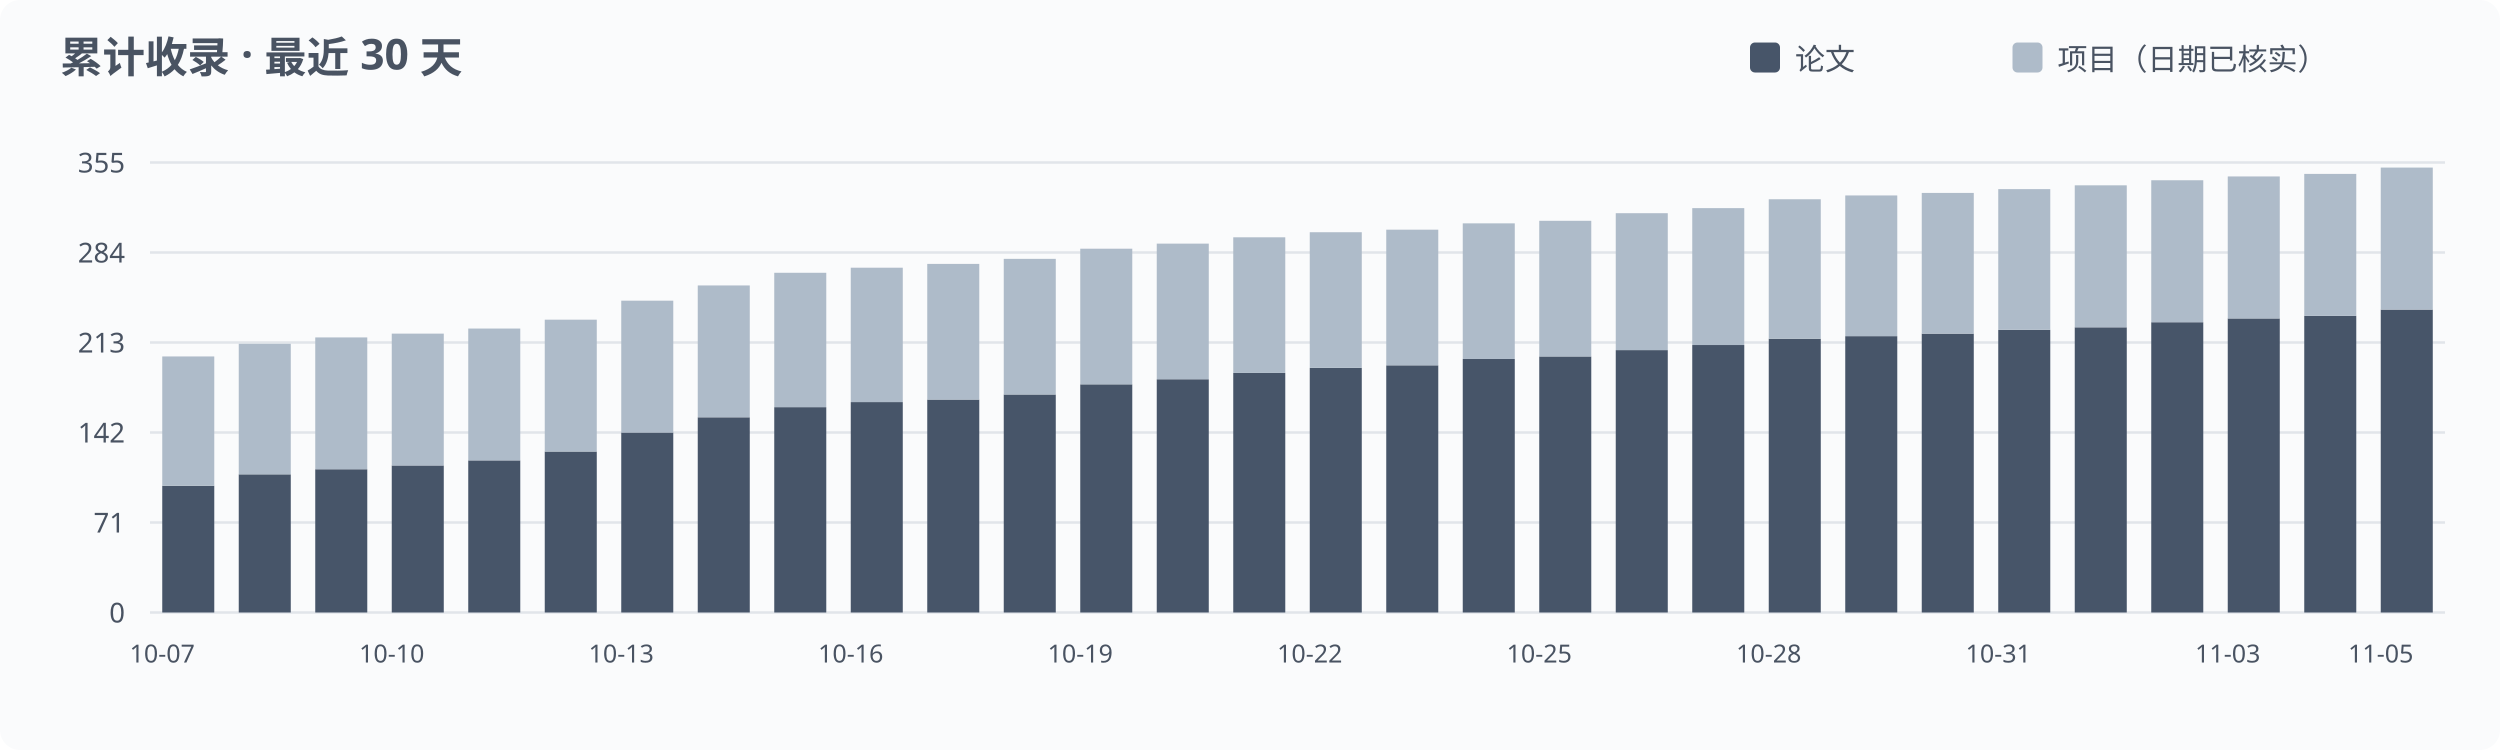
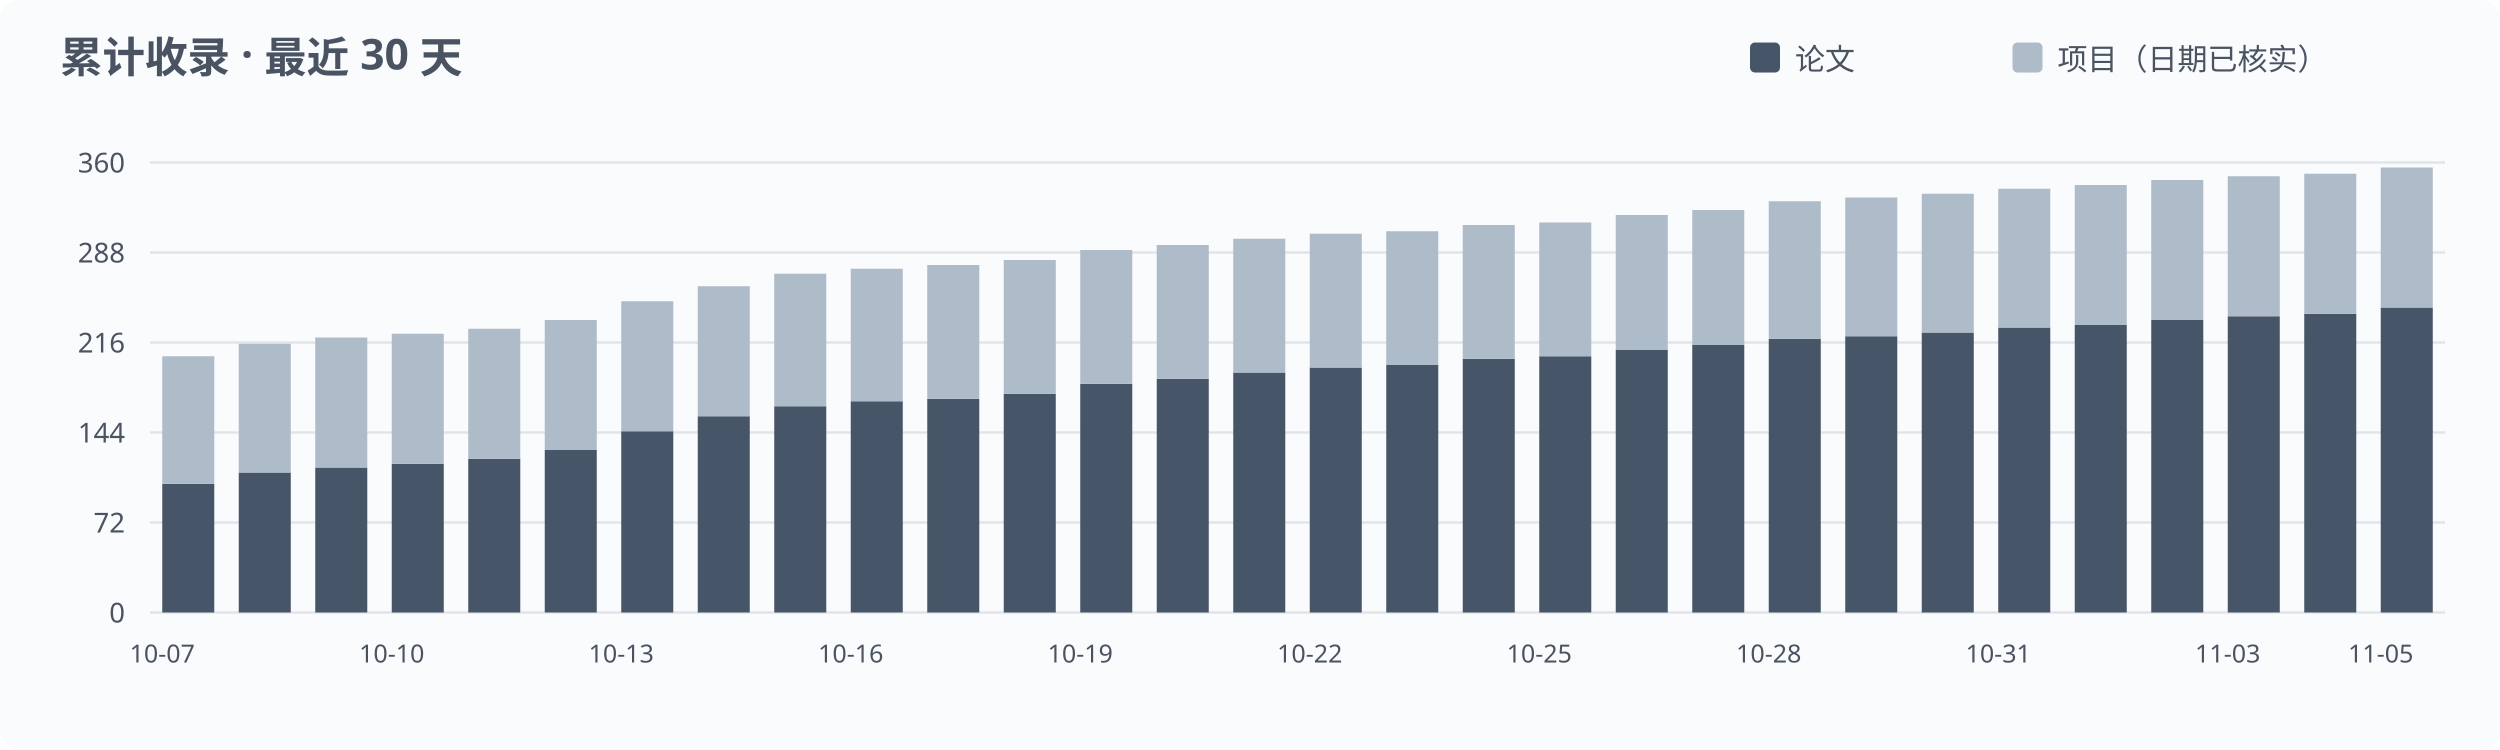
<svg xmlns="http://www.w3.org/2000/svg" width="1000" height="300" viewBox="0 0 1000 300" role="img" aria-labelledby="title desc">
  <rect width="100%" height="100%" rx="8" fill="#fafbfc" />
  <g font-family="system-ui,sans-serif" fill="#495362">
    <text x="24" y="29" font-size="17" font-weight="600">累计收录 · 最近 30 天</text>
    <rect x="700" y="17" width="12" height="12" rx="2" fill="#475569" />
    <text x="718" y="28" font-size="12">论文</text>
    <rect x="805" y="17" width="12" height="12" rx="2" fill="#aebbc9" />
    <text x="823" y="28" font-size="12">项目（日期已核实）</text>
    <path d="M60 245.0H978" stroke="#e1e5ea" />
    <text x="50" y="249.0" text-anchor="end" font-size="11">0</text>
    <path d="M60 209.0H978" stroke="#e1e5ea" />
-     <text x="50" y="213.0" text-anchor="end" font-size="11">71</text>
+     <text x="50" y="213.0" text-anchor="end" font-size="11">72</text>
    <path d="M60 173.0H978" stroke="#e1e5ea" />
-     <text x="50" y="177.0" text-anchor="end" font-size="11">142</text>
+     <text x="50" y="177.0" text-anchor="end" font-size="11">144</text>
    <path d="M60 137.0H978" stroke="#e1e5ea" />
-     <text x="50" y="141.0" text-anchor="end" font-size="11">213</text>
+     <text x="50" y="141.0" text-anchor="end" font-size="11">216</text>
    <path d="M60 101.0H978" stroke="#e1e5ea" />
-     <text x="50" y="105.0" text-anchor="end" font-size="11">284</text>
+     <text x="50" y="105.0" text-anchor="end" font-size="11">288</text>
    <path d="M60 65.0H978" stroke="#e1e5ea" />
-     <text x="50" y="69.0" text-anchor="end" font-size="11">355</text>
-     <rect x="64.90" y="194.30" width="20.81" height="50.70" fill="#475569" />
-     <rect x="64.90" y="142.58" width="20.81" height="51.72" fill="#aebbc9" />
+     <text x="50" y="69.0" text-anchor="end" font-size="11">360</text>
+     <rect x="64.90" y="193.50" width="20.81" height="51.50" fill="#475569" />
+     <rect x="64.90" y="142.50" width="20.81" height="51.00" fill="#aebbc9" />
    <text x="64.90" y="265" text-anchor="middle" font-size="10">10-07</text>
-     <rect x="95.50" y="189.73" width="20.81" height="55.27" fill="#475569" />
-     <rect x="95.50" y="137.51" width="20.81" height="52.23" fill="#aebbc9" />
-     <rect x="126.10" y="187.70" width="20.81" height="57.30" fill="#475569" />
-     <rect x="126.10" y="134.97" width="20.81" height="52.73" fill="#aebbc9" />
-     <rect x="156.70" y="186.18" width="20.81" height="58.82" fill="#475569" />
-     <rect x="156.70" y="133.45" width="20.81" height="52.73" fill="#aebbc9" />
+     <rect x="95.50" y="189.00" width="20.81" height="56.00" fill="#475569" />
+     <rect x="95.50" y="137.50" width="20.81" height="51.50" fill="#aebbc9" />
+     <rect x="126.10" y="187.00" width="20.81" height="58.00" fill="#475569" />
+     <rect x="126.10" y="135.00" width="20.81" height="52.00" fill="#aebbc9" />
+     <rect x="156.70" y="185.50" width="20.81" height="59.50" fill="#475569" />
+     <rect x="156.70" y="133.50" width="20.81" height="52.00" fill="#aebbc9" />
    <text x="156.70" y="265" text-anchor="middle" font-size="10">10-10</text>
-     <rect x="187.30" y="184.15" width="20.81" height="60.85" fill="#475569" />
-     <rect x="187.30" y="131.42" width="20.81" height="52.73" fill="#aebbc9" />
-     <rect x="217.90" y="180.61" width="20.81" height="64.39" fill="#475569" />
-     <rect x="217.90" y="127.87" width="20.81" height="52.73" fill="#aebbc9" />
-     <rect x="248.50" y="173.00" width="20.81" height="72.00" fill="#475569" />
-     <rect x="248.50" y="120.27" width="20.81" height="52.73" fill="#aebbc9" />
+     <rect x="187.30" y="183.50" width="20.81" height="61.50" fill="#475569" />
+     <rect x="187.30" y="131.50" width="20.81" height="52.00" fill="#aebbc9" />
+     <rect x="217.90" y="180.00" width="20.81" height="65.00" fill="#475569" />
+     <rect x="217.90" y="128.00" width="20.81" height="52.00" fill="#aebbc9" />
+     <rect x="248.50" y="172.50" width="20.81" height="72.50" fill="#475569" />
+     <rect x="248.50" y="120.50" width="20.81" height="52.00" fill="#aebbc9" />
    <text x="248.50" y="265" text-anchor="middle" font-size="10">10-13</text>
-     <rect x="279.10" y="166.92" width="20.81" height="78.08" fill="#475569" />
-     <rect x="279.10" y="114.18" width="20.81" height="52.73" fill="#aebbc9" />
-     <rect x="309.70" y="162.86" width="20.81" height="82.14" fill="#475569" />
-     <rect x="309.70" y="109.11" width="20.81" height="53.75" fill="#aebbc9" />
-     <rect x="340.30" y="160.83" width="20.81" height="84.17" fill="#475569" />
-     <rect x="340.30" y="107.08" width="20.81" height="53.75" fill="#aebbc9" />
+     <rect x="279.10" y="166.50" width="20.81" height="78.50" fill="#475569" />
+     <rect x="279.10" y="114.50" width="20.81" height="52.00" fill="#aebbc9" />
+     <rect x="309.70" y="162.50" width="20.81" height="82.50" fill="#475569" />
+     <rect x="309.70" y="109.50" width="20.81" height="53.00" fill="#aebbc9" />
+     <rect x="340.30" y="160.50" width="20.81" height="84.50" fill="#475569" />
+     <rect x="340.30" y="107.50" width="20.81" height="53.00" fill="#aebbc9" />
    <text x="340.30" y="265" text-anchor="middle" font-size="10">10-16</text>
-     <rect x="370.90" y="159.82" width="20.81" height="85.18" fill="#475569" />
-     <rect x="370.90" y="105.56" width="20.81" height="54.25" fill="#aebbc9" />
-     <rect x="401.50" y="157.79" width="20.81" height="87.21" fill="#475569" />
-     <rect x="401.50" y="103.54" width="20.81" height="54.25" fill="#aebbc9" />
-     <rect x="432.10" y="153.73" width="20.81" height="91.27" fill="#475569" />
-     <rect x="432.10" y="99.48" width="20.81" height="54.25" fill="#aebbc9" />
+     <rect x="370.90" y="159.50" width="20.81" height="85.50" fill="#475569" />
+     <rect x="370.90" y="106.00" width="20.81" height="53.50" fill="#aebbc9" />
+     <rect x="401.50" y="157.50" width="20.81" height="87.50" fill="#475569" />
+     <rect x="401.50" y="104.00" width="20.81" height="53.50" fill="#aebbc9" />
+     <rect x="432.10" y="153.50" width="20.81" height="91.50" fill="#475569" />
+     <rect x="432.10" y="100.00" width="20.81" height="53.50" fill="#aebbc9" />
    <text x="432.10" y="265" text-anchor="middle" font-size="10">10-19</text>
-     <rect x="462.70" y="151.70" width="20.81" height="93.30" fill="#475569" />
-     <rect x="462.70" y="97.45" width="20.81" height="54.25" fill="#aebbc9" />
-     <rect x="493.30" y="149.17" width="20.81" height="95.83" fill="#475569" />
-     <rect x="493.30" y="94.92" width="20.81" height="54.25" fill="#aebbc9" />
-     <rect x="523.90" y="147.14" width="20.81" height="97.86" fill="#475569" />
-     <rect x="523.90" y="92.89" width="20.81" height="54.25" fill="#aebbc9" />
+     <rect x="462.70" y="151.50" width="20.81" height="93.50" fill="#475569" />
+     <rect x="462.70" y="98.00" width="20.81" height="53.50" fill="#aebbc9" />
+     <rect x="493.30" y="149.00" width="20.81" height="96.00" fill="#475569" />
+     <rect x="493.30" y="95.50" width="20.81" height="53.50" fill="#aebbc9" />
+     <rect x="523.90" y="147.00" width="20.81" height="98.00" fill="#475569" />
+     <rect x="523.90" y="93.50" width="20.81" height="53.50" fill="#aebbc9" />
    <text x="523.90" y="265" text-anchor="middle" font-size="10">10-22</text>
-     <rect x="554.50" y="146.13" width="20.81" height="98.87" fill="#475569" />
-     <rect x="554.50" y="91.87" width="20.81" height="54.25" fill="#aebbc9" />
-     <rect x="585.10" y="143.59" width="20.81" height="101.41" fill="#475569" />
-     <rect x="585.10" y="89.34" width="20.81" height="54.25" fill="#aebbc9" />
-     <rect x="615.70" y="142.58" width="20.81" height="102.42" fill="#475569" />
-     <rect x="615.70" y="88.32" width="20.81" height="54.25" fill="#aebbc9" />
+     <rect x="554.50" y="146.00" width="20.81" height="99.00" fill="#475569" />
+     <rect x="554.50" y="92.50" width="20.81" height="53.50" fill="#aebbc9" />
+     <rect x="585.10" y="143.50" width="20.81" height="101.50" fill="#475569" />
+     <rect x="585.10" y="90.00" width="20.81" height="53.50" fill="#aebbc9" />
+     <rect x="615.70" y="142.50" width="20.81" height="102.50" fill="#475569" />
+     <rect x="615.70" y="89.00" width="20.81" height="53.50" fill="#aebbc9" />
    <text x="615.70" y="265" text-anchor="middle" font-size="10">10-25</text>
-     <rect x="646.30" y="140.04" width="20.81" height="104.96" fill="#475569" />
-     <rect x="646.30" y="85.28" width="20.81" height="54.76" fill="#aebbc9" />
-     <rect x="676.90" y="138.01" width="20.81" height="106.99" fill="#475569" />
-     <rect x="676.90" y="83.25" width="20.81" height="54.76" fill="#aebbc9" />
-     <rect x="707.50" y="135.48" width="20.81" height="109.52" fill="#475569" />
-     <rect x="707.50" y="79.70" width="20.81" height="55.77" fill="#aebbc9" />
+     <rect x="646.30" y="140.00" width="20.81" height="105.00" fill="#475569" />
+     <rect x="646.30" y="86.00" width="20.81" height="54.00" fill="#aebbc9" />
+     <rect x="676.90" y="138.00" width="20.81" height="107.00" fill="#475569" />
+     <rect x="676.90" y="84.00" width="20.81" height="54.00" fill="#aebbc9" />
+     <rect x="707.50" y="135.50" width="20.81" height="109.50" fill="#475569" />
+     <rect x="707.50" y="80.50" width="20.81" height="55.00" fill="#aebbc9" />
    <text x="707.50" y="265" text-anchor="middle" font-size="10">10-28</text>
-     <rect x="738.10" y="134.46" width="20.81" height="110.54" fill="#475569" />
-     <rect x="738.10" y="78.18" width="20.81" height="56.28" fill="#aebbc9" />
-     <rect x="768.70" y="133.45" width="20.81" height="111.55" fill="#475569" />
-     <rect x="768.70" y="77.17" width="20.81" height="56.28" fill="#aebbc9" />
-     <rect x="799.30" y="131.93" width="20.81" height="113.07" fill="#475569" />
-     <rect x="799.30" y="75.65" width="20.81" height="56.28" fill="#aebbc9" />
+     <rect x="738.10" y="134.50" width="20.81" height="110.50" fill="#475569" />
+     <rect x="738.10" y="79.00" width="20.81" height="55.50" fill="#aebbc9" />
+     <rect x="768.70" y="133.00" width="20.81" height="112.00" fill="#475569" />
+     <rect x="768.70" y="77.50" width="20.81" height="55.50" fill="#aebbc9" />
+     <rect x="799.30" y="131.00" width="20.81" height="114.00" fill="#475569" />
+     <rect x="799.30" y="75.50" width="20.81" height="55.50" fill="#aebbc9" />
    <text x="799.30" y="265" text-anchor="middle" font-size="10">10-31</text>
-     <rect x="829.90" y="130.92" width="20.81" height="114.08" fill="#475569" />
-     <rect x="829.90" y="74.13" width="20.81" height="56.79" fill="#aebbc9" />
-     <rect x="860.50" y="128.89" width="20.81" height="116.11" fill="#475569" />
-     <rect x="860.50" y="72.10" width="20.81" height="56.79" fill="#aebbc9" />
-     <rect x="891.10" y="127.37" width="20.81" height="117.63" fill="#475569" />
-     <rect x="891.10" y="70.58" width="20.81" height="56.79" fill="#aebbc9" />
+     <rect x="829.90" y="130.00" width="20.81" height="115.00" fill="#475569" />
+     <rect x="829.90" y="74.00" width="20.81" height="56.00" fill="#aebbc9" />
+     <rect x="860.50" y="128.00" width="20.81" height="117.00" fill="#475569" />
+     <rect x="860.50" y="72.00" width="20.81" height="56.00" fill="#aebbc9" />
+     <rect x="891.10" y="126.50" width="20.81" height="118.50" fill="#475569" />
+     <rect x="891.10" y="70.50" width="20.81" height="56.00" fill="#aebbc9" />
    <text x="891.10" y="265" text-anchor="middle" font-size="10">11-03</text>
-     <rect x="921.70" y="126.35" width="20.81" height="118.65" fill="#475569" />
-     <rect x="921.70" y="69.56" width="20.81" height="56.79" fill="#aebbc9" />
-     <rect x="952.30" y="123.82" width="20.81" height="121.18" fill="#475569" />
-     <rect x="952.30" y="67.03" width="20.81" height="56.79" fill="#aebbc9" />
+     <rect x="921.70" y="125.50" width="20.81" height="119.50" fill="#475569" />
+     <rect x="921.70" y="69.50" width="20.81" height="56.00" fill="#aebbc9" />
+     <rect x="952.30" y="123.00" width="20.81" height="122.00" fill="#475569" />
+     <rect x="952.30" y="67.00" width="20.81" height="56.00" fill="#aebbc9" />
    <text x="952.30" y="265" text-anchor="middle" font-size="10">11-05</text>
  </g>
</svg>
